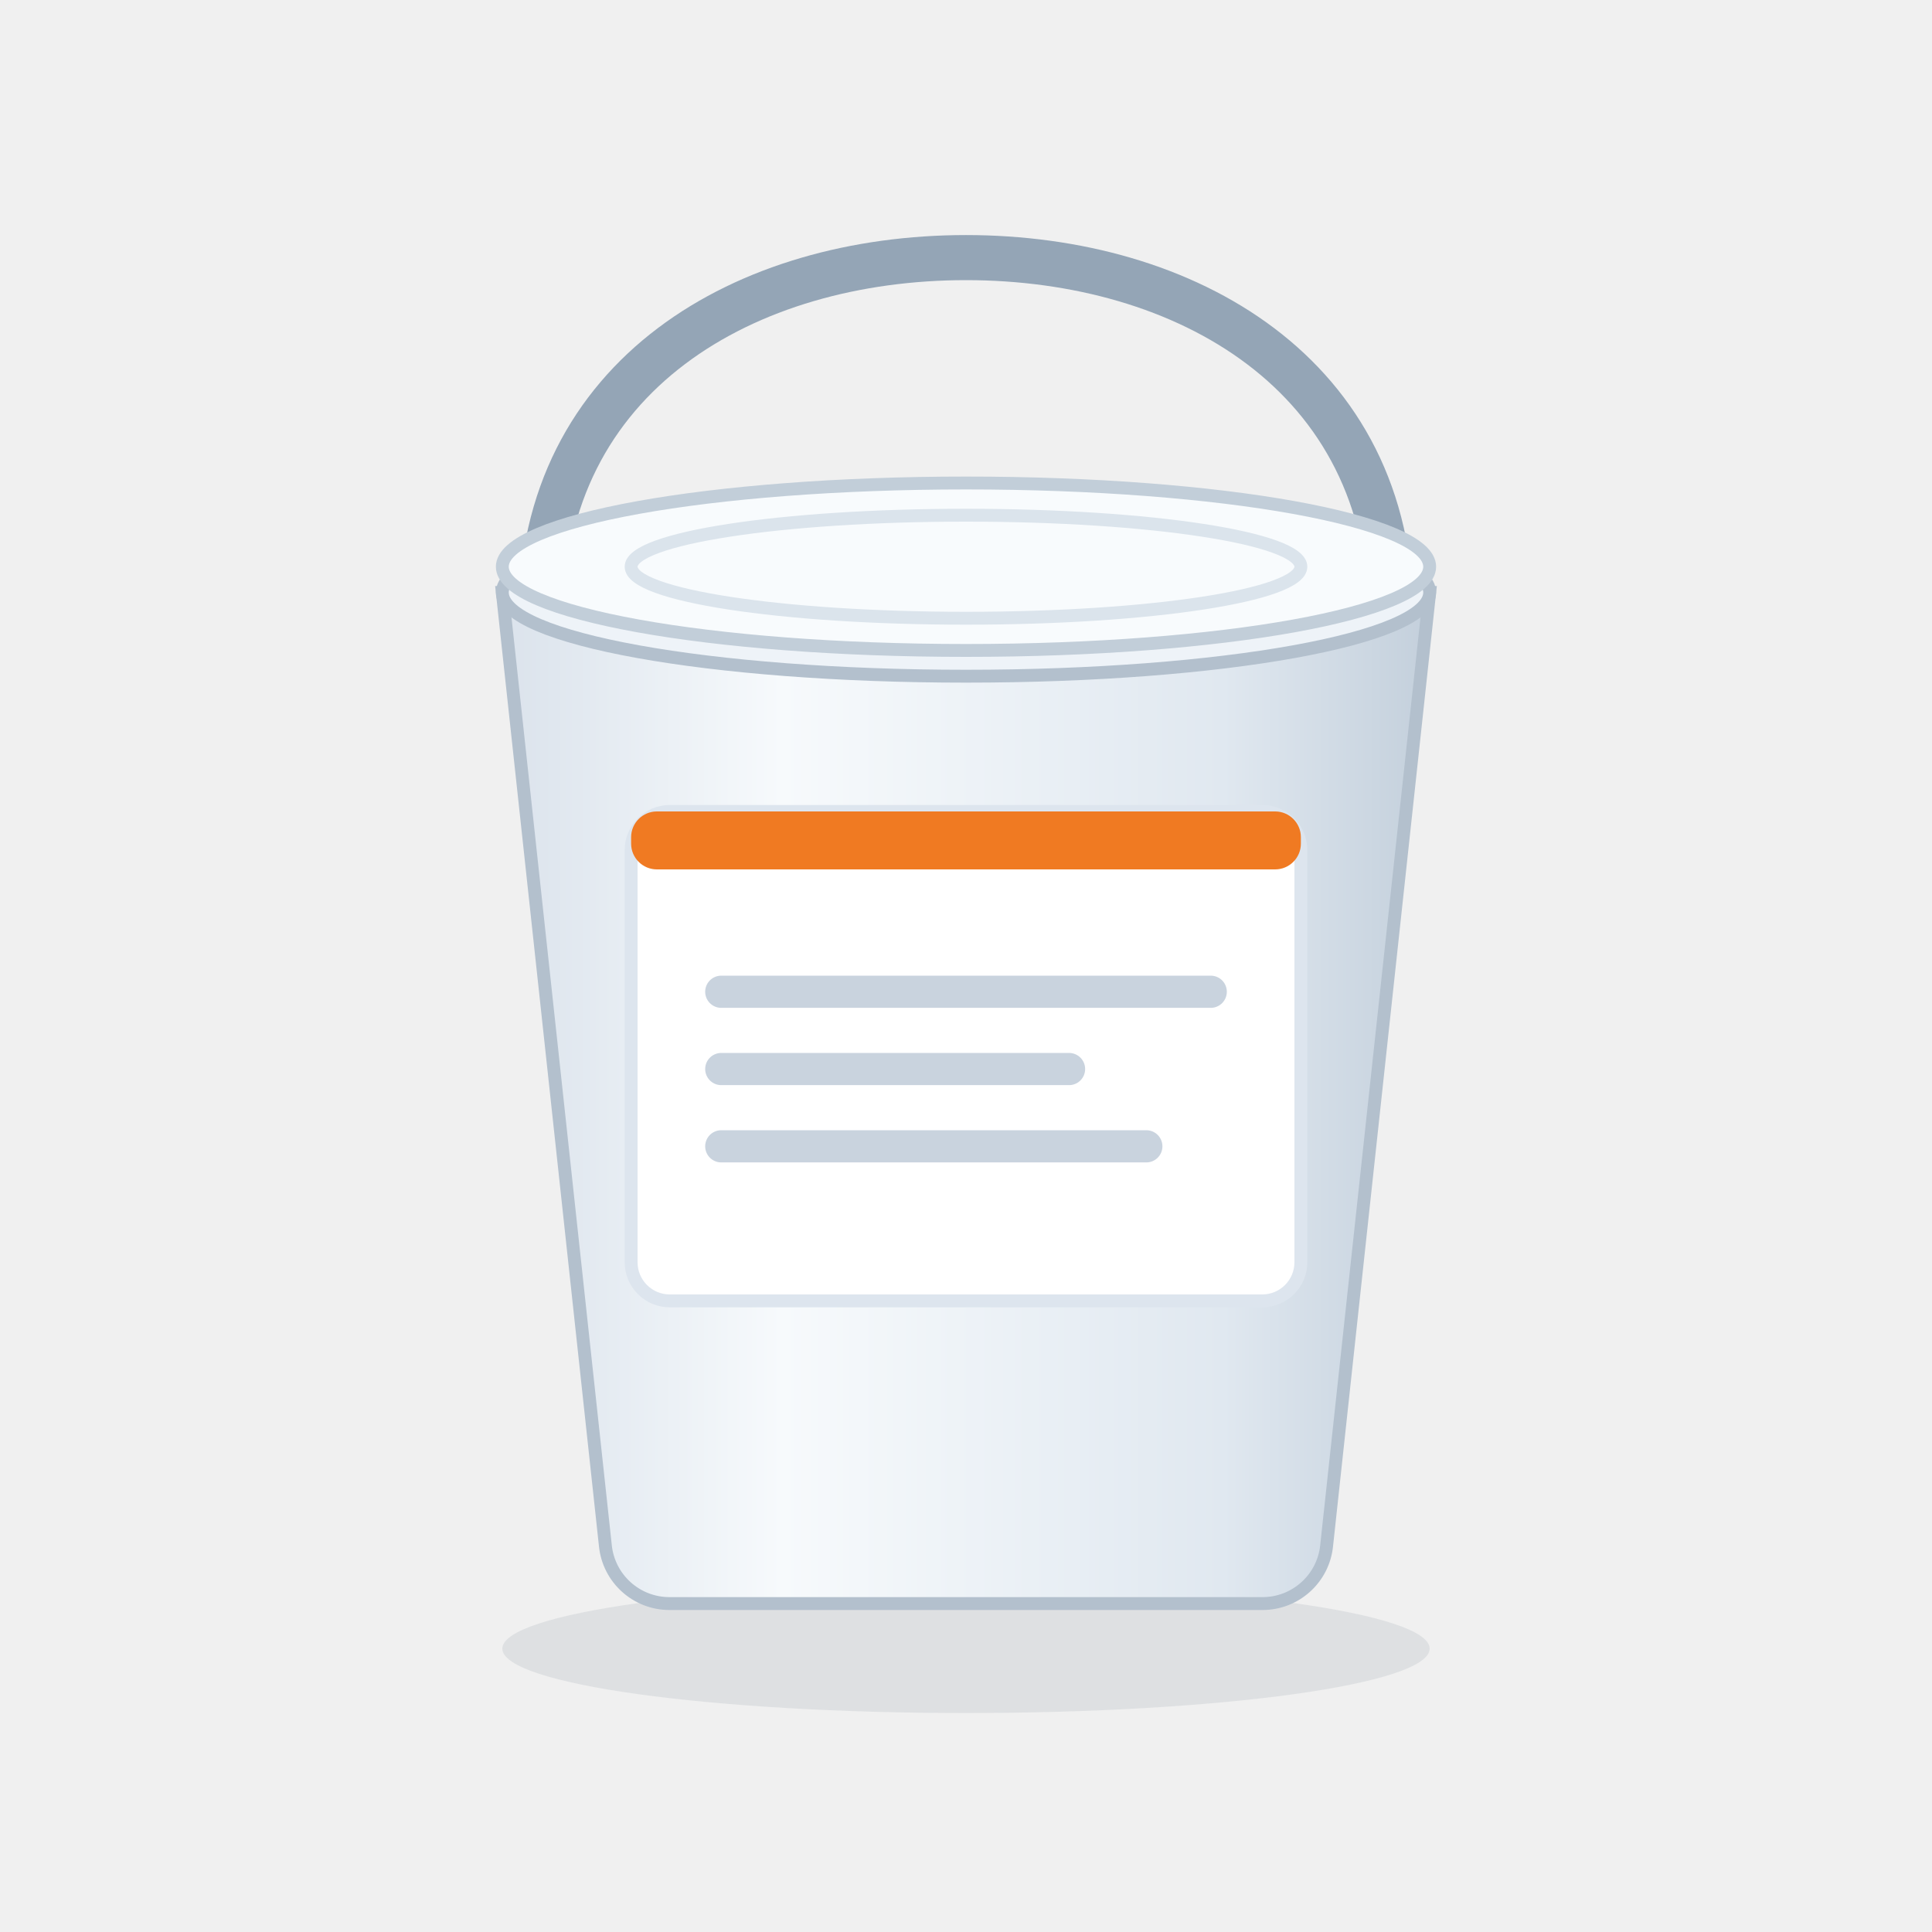
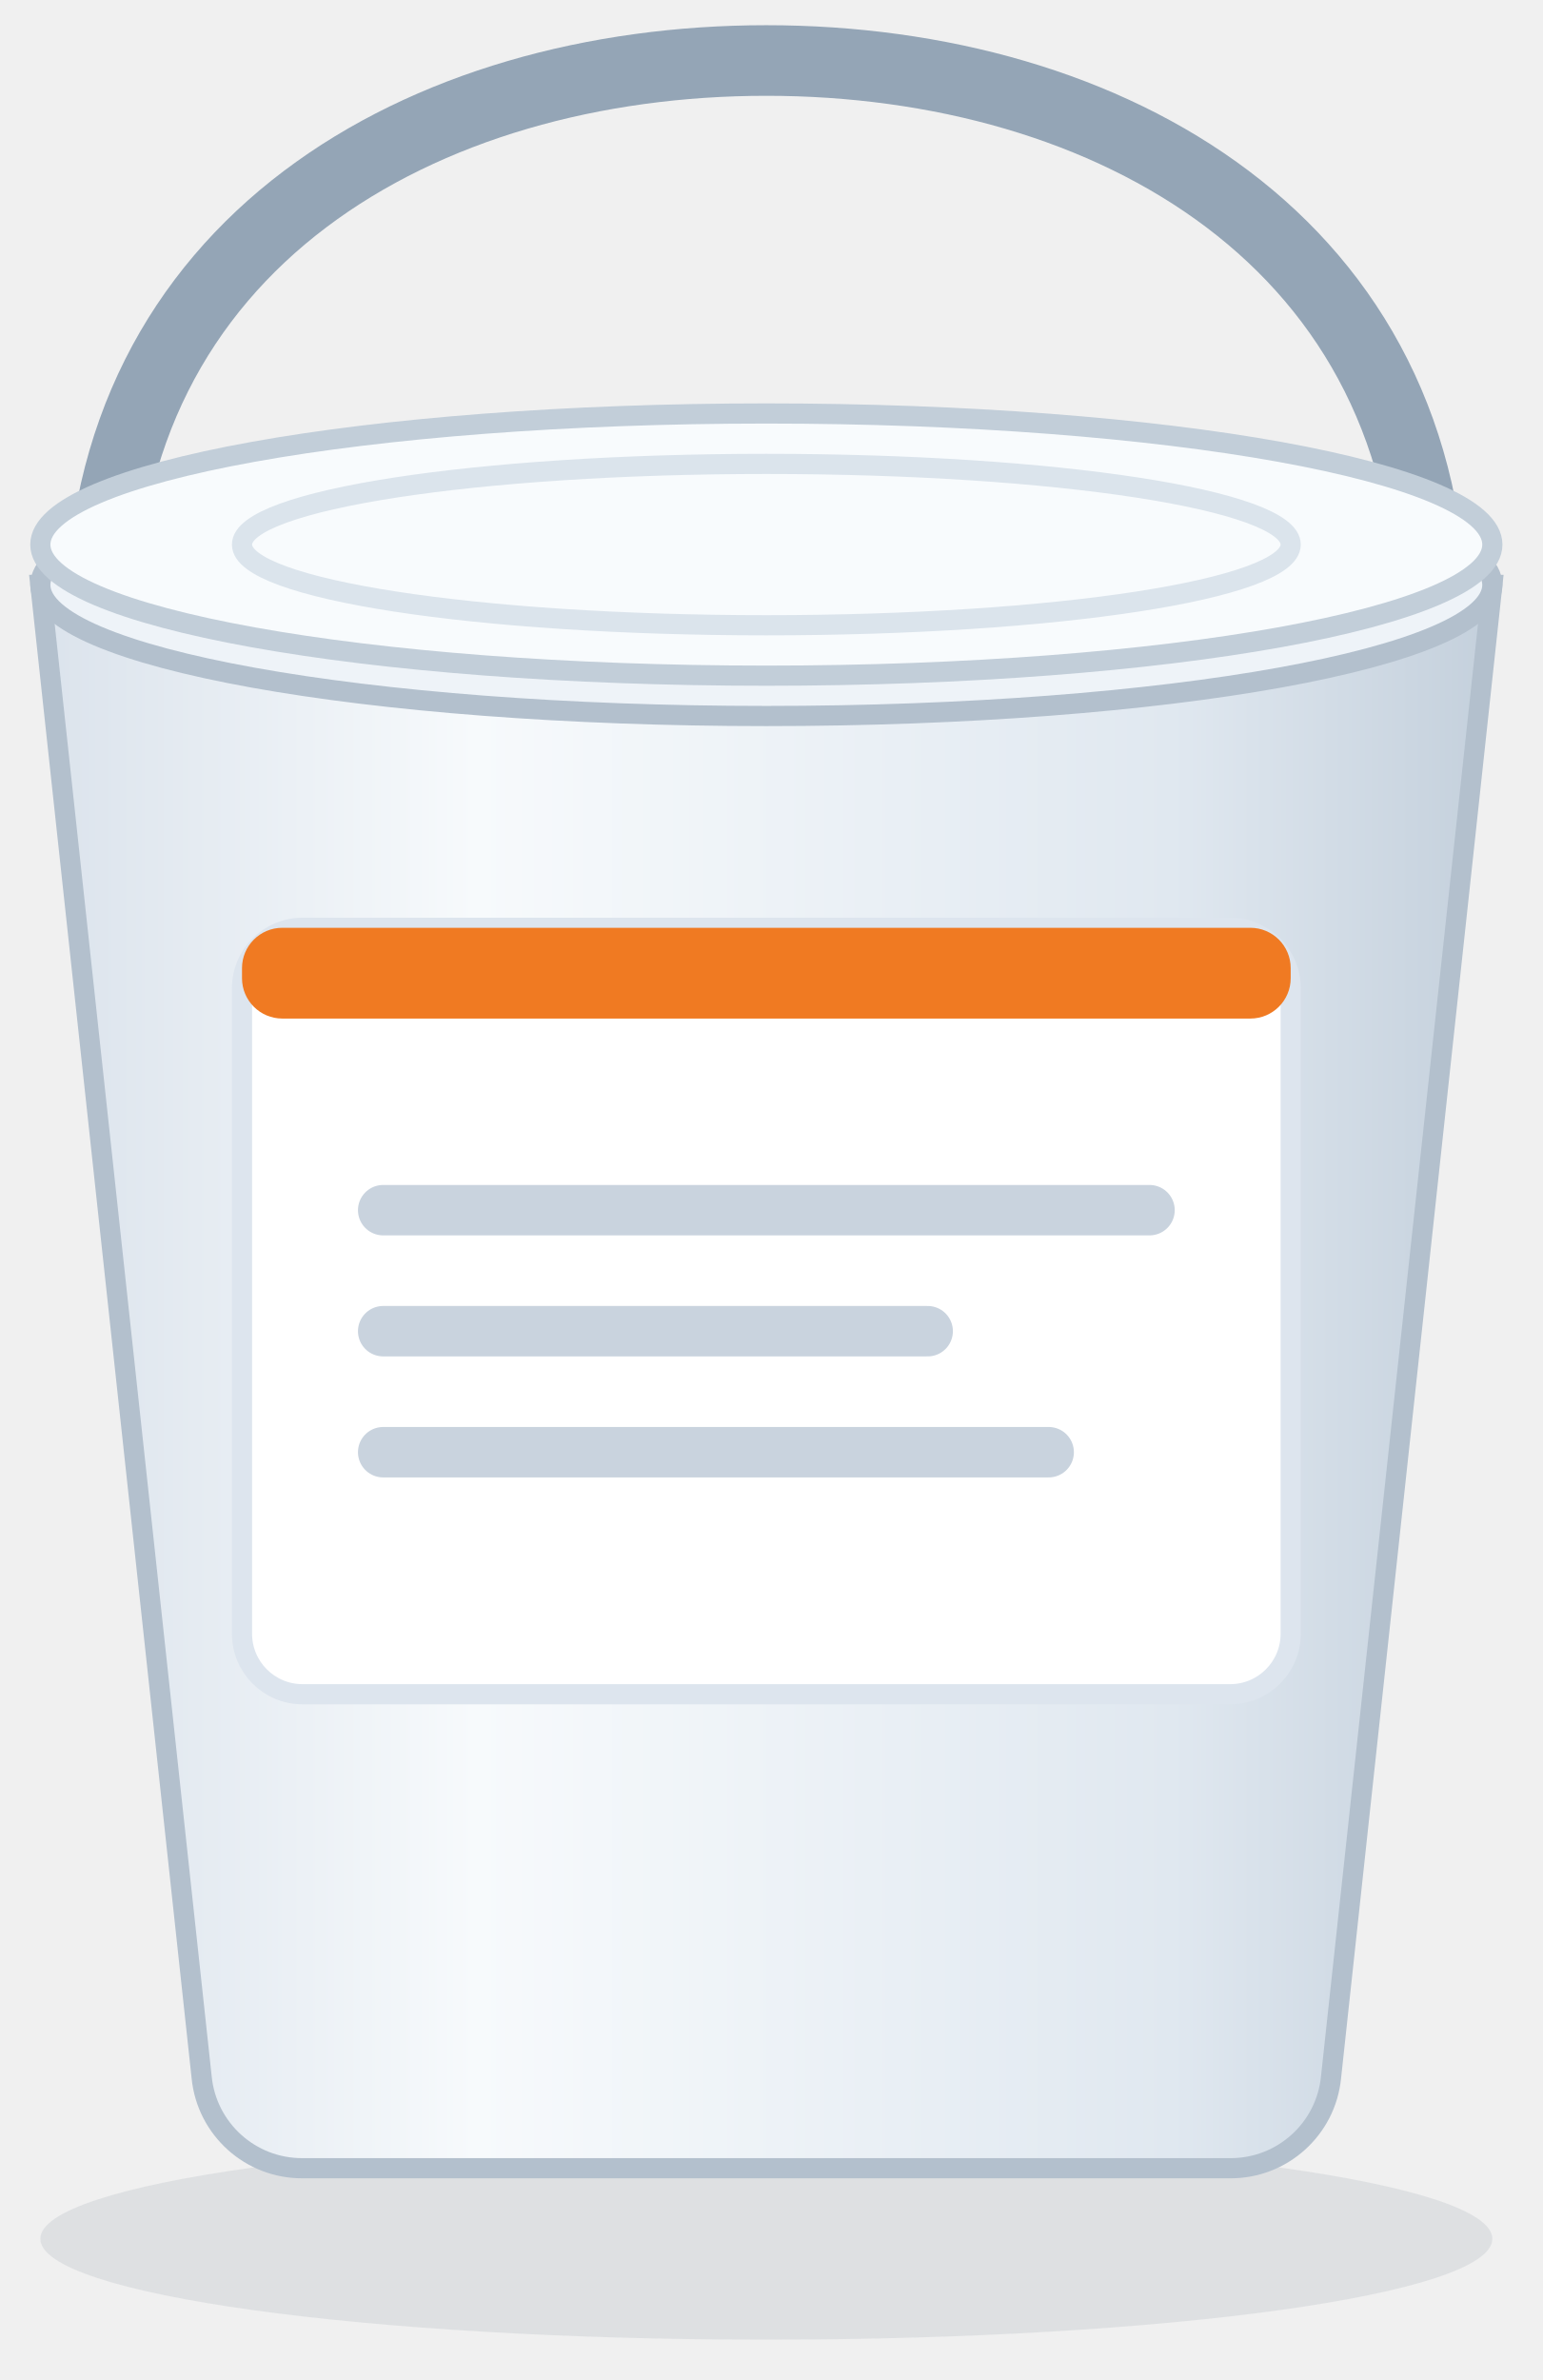
- <svg xmlns="http://www.w3.org/2000/svg" width="300" height="300" viewBox="0 0 300 300" role="img" aria-label="Balde de 20 quilos (ilustrativo)">
+ <svg xmlns="http://www.w3.org/2000/svg" width="153" height="236" viewBox="74 34 153 236" role="img" aria-label="Balde de 20 quilos (ilustrativo)">
  <defs>
    <linearGradient id="b-corpo" x1="0" y1="0" x2="1" y2="0">
      <stop offset="0" stop-color="#dbe3ec" />
      <stop offset="0.3" stop-color="#f7fafc" />
      <stop offset="0.78" stop-color="#e0e8f0" />
      <stop offset="1" stop-color="#c4d0dc" />
    </linearGradient>
  </defs>
  <ellipse cx="150" cy="256" rx="72" ry="10" fill="#0f2a44" opacity=".08" />
  <path d="M84 96C84 58 116 40 150 40s66 18 66 56" fill="none" stroke="#94a5b6" stroke-width="7" stroke-linecap="round" />
  <path d="M78 92h144l-16 148a10 10 0 0 1-10 9H104a10 10 0 0 1-10-9z" fill="url(#b-corpo)" stroke="#b3c0cd" stroke-width="2" />
  <ellipse cx="150" cy="92" rx="72" ry="13" fill="#eef3f8" stroke="#b3c0cd" stroke-width="2" />
  <ellipse cx="150" cy="88" rx="72" ry="13" fill="#f8fbfd" stroke="#c2ced9" stroke-width="2" />
  <ellipse cx="150" cy="88" rx="52" ry="8" fill="none" stroke="#dbe4ec" stroke-width="2" />
  <rect x="98" y="126" width="104" height="76" rx="6" fill="#ffffff" stroke="#dde5ee" stroke-width="2" />
  <rect x="98" y="126" width="104" height="9" rx="4" fill="#F07A22" />
  <path d="M112 154h76M112 166h54M112 178h66" stroke="#c9d3de" stroke-width="5" stroke-linecap="round" />
</svg>
